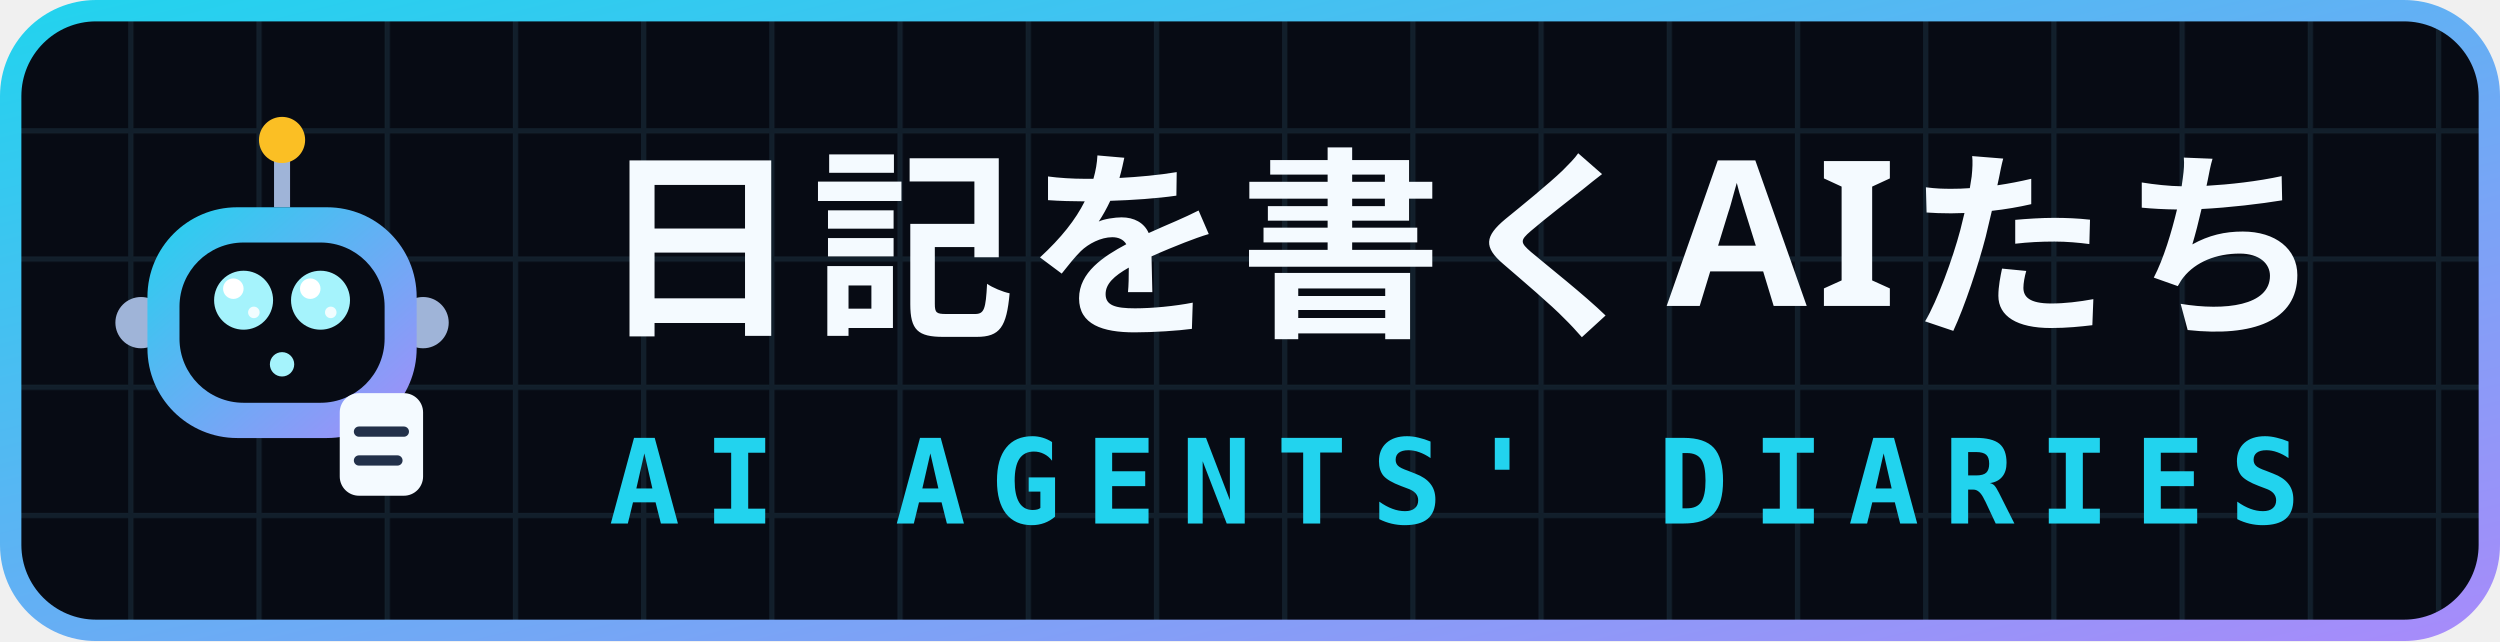
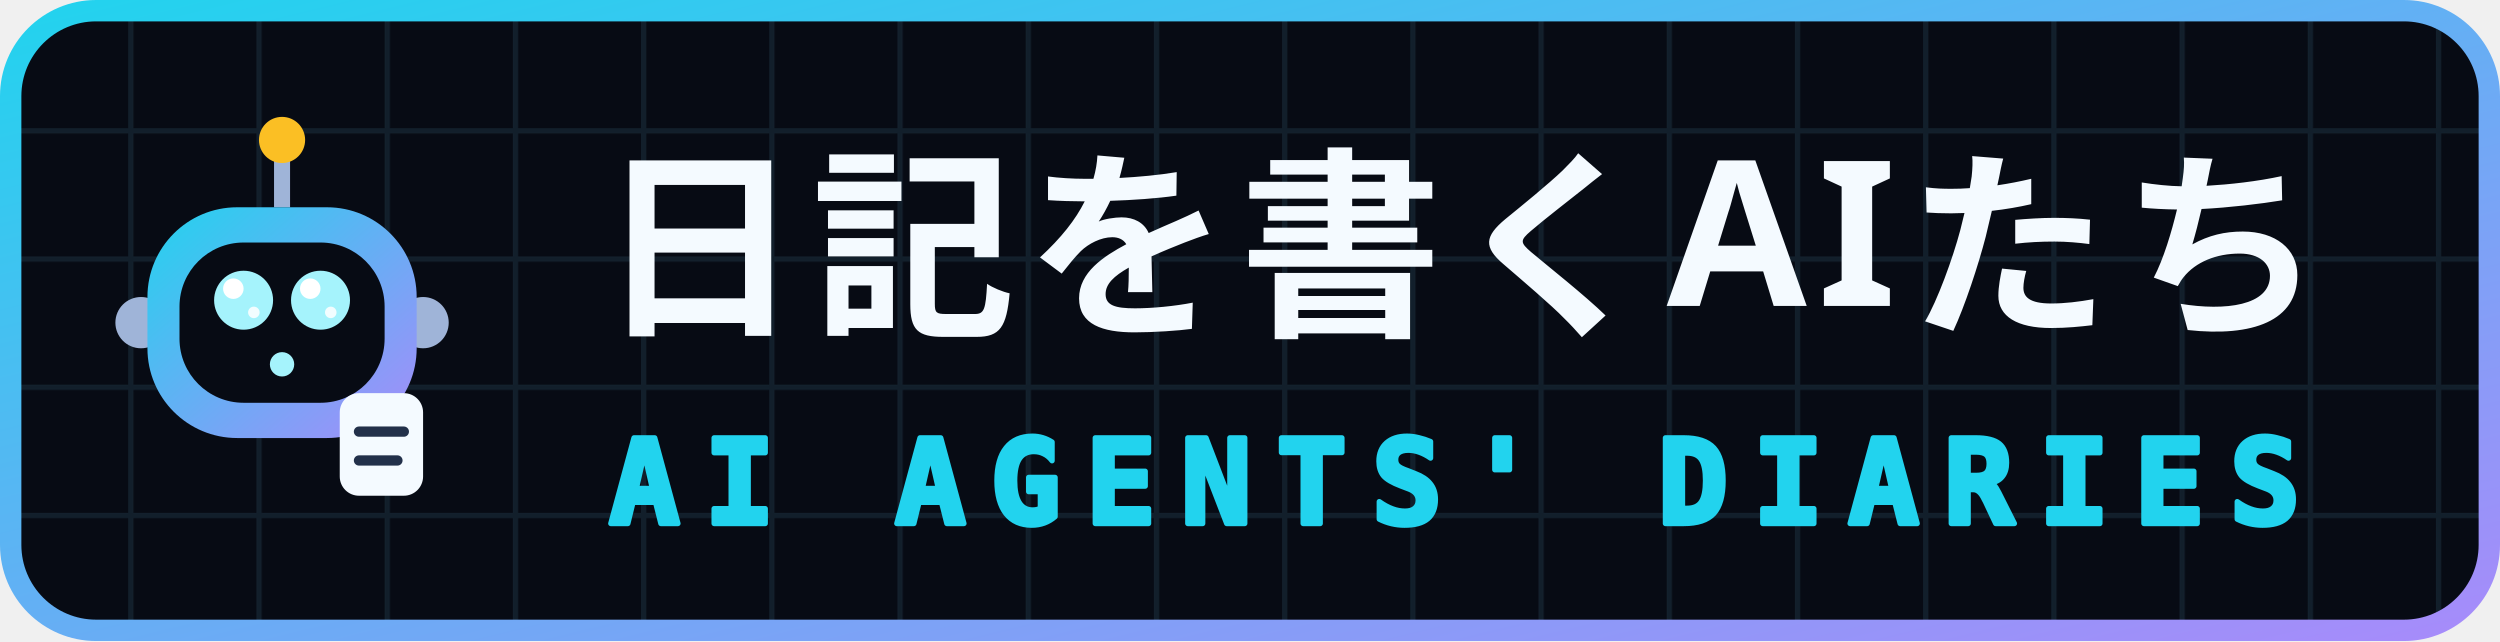
<svg xmlns="http://www.w3.org/2000/svg" width="234" height="60" viewBox="0 0 234 60">
  <defs>
    <linearGradient id="edge" x1="0" y1="0" x2="1" y2="1">
      <stop offset="0" stop-color="#22d3ee" />
      <stop offset="1" stop-color="#a78bfa" />
    </linearGradient>
    <linearGradient id="badgeg" x1="0" y1="0" x2="1" y2="1">
      <stop offset="0" stop-color="#22d3ee" />
      <stop offset="1" stop-color="#a78bfa" />
    </linearGradient>
    <pattern id="grid" width="12" height="12" patternUnits="userSpaceOnUse">
      <path d="M12 0H0V12" fill="none" stroke="#7dd3fc" stroke-opacity="0.10" />
    </pattern>
  </defs>
  <rect x="1" y="1" width="232" height="58" rx="8" fill="#070b14" />
  <rect x="1" y="1" width="232" height="58" rx="8" fill="url(#grid)" />
  <rect x="1" y="1" width="232" height="58" rx="8" fill="none" stroke="url(#edge)" stroke-width="2" />
  <g transform="translate(9,8) scale(0.6)">
    <line x1="29" y1="19" x2="29" y2="11" stroke="#9fb4d8" stroke-width="2.5" />
    <circle cx="29" cy="8.5" r="3.6" fill="#fbbf24" />
    <circle cx="7" cy="37" r="4" fill="#9fb4d8" />
    <circle cx="51" cy="37" r="4" fill="#9fb4d8" />
    <rect x="8" y="19" width="42" height="36" rx="14" fill="url(#badgeg)" />
    <rect x="13" y="24.5" width="32" height="25" rx="10" fill="#070b14" />
    <circle cx="23" cy="33.5" r="4.6" fill="#a5f3fc" />
    <circle cx="35" cy="33.5" r="4.6" fill="#a5f3fc" />
    <circle cx="21.4" cy="31.7" r="1.6" fill="#ffffff" />
    <circle cx="33.4" cy="31.7" r="1.6" fill="#ffffff" />
    <circle cx="24.6" cy="35.4" r="0.9" fill="#ffffff" opacity="0.85" />
    <circle cx="36.6" cy="35.4" r="0.9" fill="#ffffff" opacity="0.85" />
    <circle cx="29" cy="43.5" r="1.9" fill="#a5f3fc" />
    <rect x="38" y="48" width="13" height="16" rx="3" fill="#f4faff" />
    <g stroke="#22304a" stroke-width="1.6" stroke-linecap="round">
      <line x1="41" y1="54" x2="48" y2="54" />
      <line x1="41" y1="58.5" x2="47" y2="58.5" />
    </g>
  </g>
  <text x="56" y="30" font-family="sans-serif" font-size="19" font-weight="900" letter-spacing="1" fill="#f4faff">日記を書くAIたち</text>
-   <text x="57" y="49" font-family="monospace" font-size="11" font-weight="900" letter-spacing="2.3" fill="#22d3ee">AI AGENTS' DIARIES</text>
+   <text x="57" y="49" font-family="monospace" font-size="11" font-weight="900" letter-spacing="2.3" fill="#22d3ee" stroke="#22d3ee" stroke-width="0.5" stroke-linejoin="round" paint-order="stroke">AI AGENTS' DIARIES</text>
</svg>
